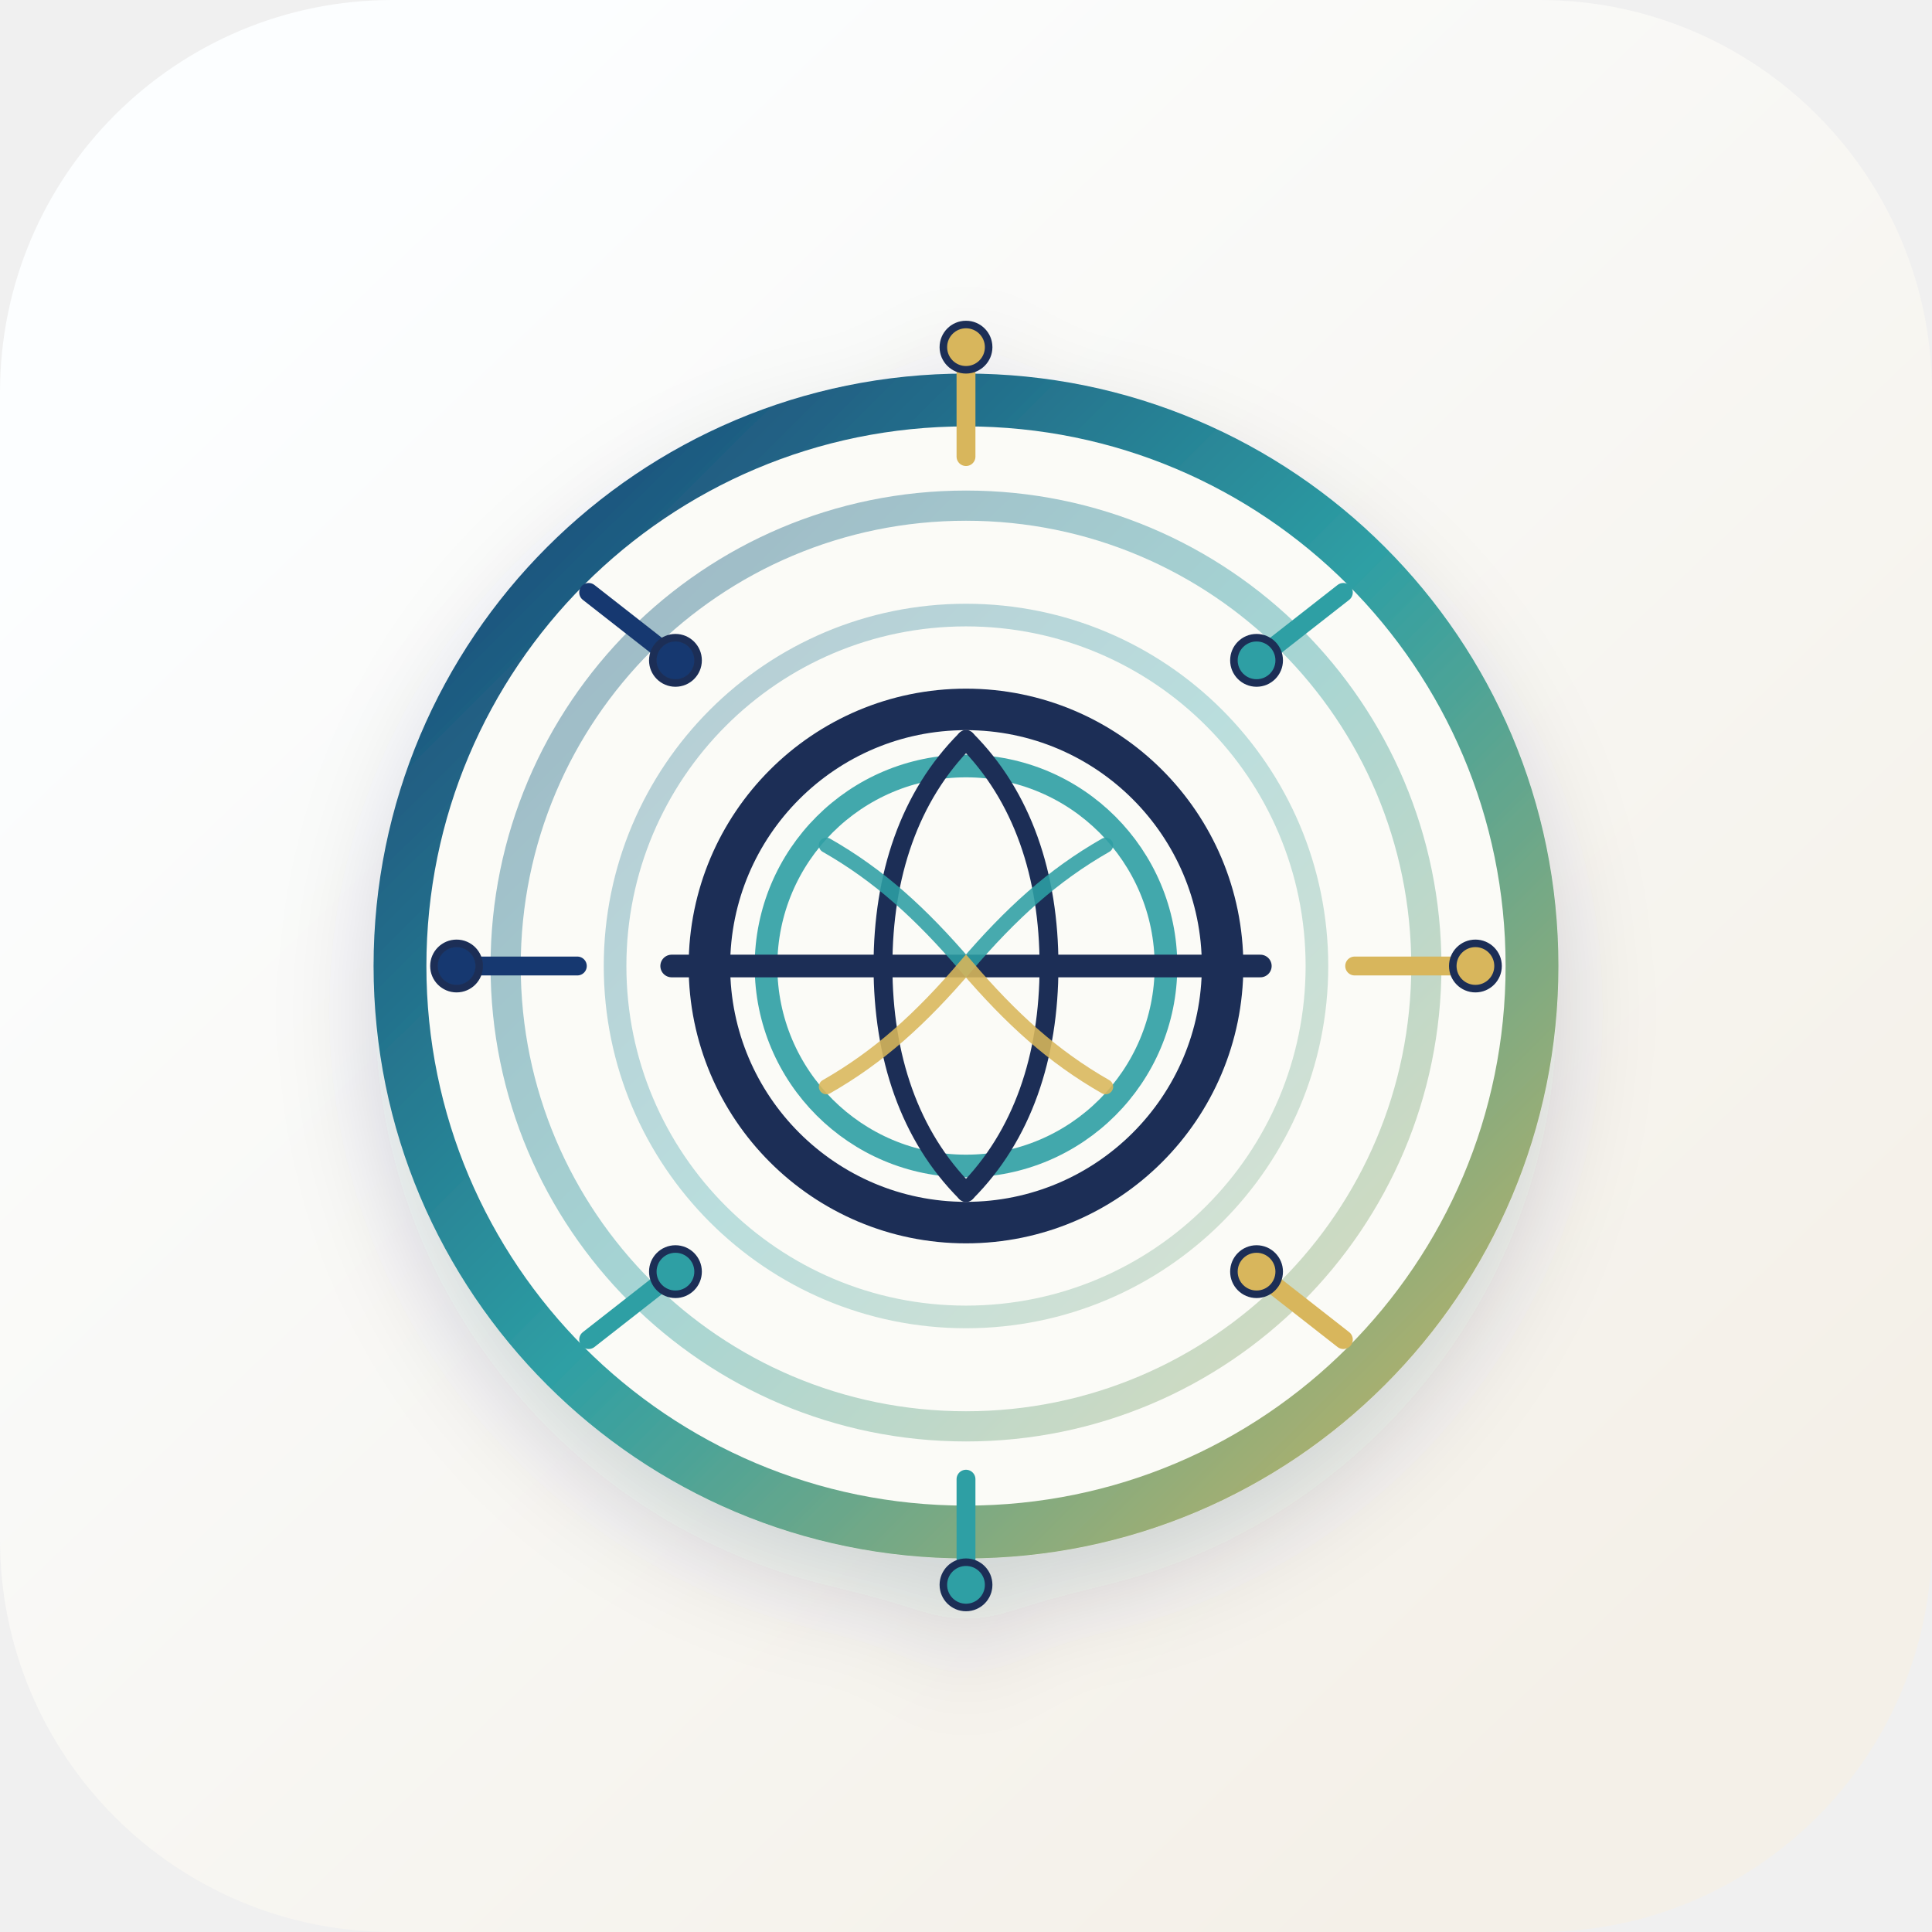
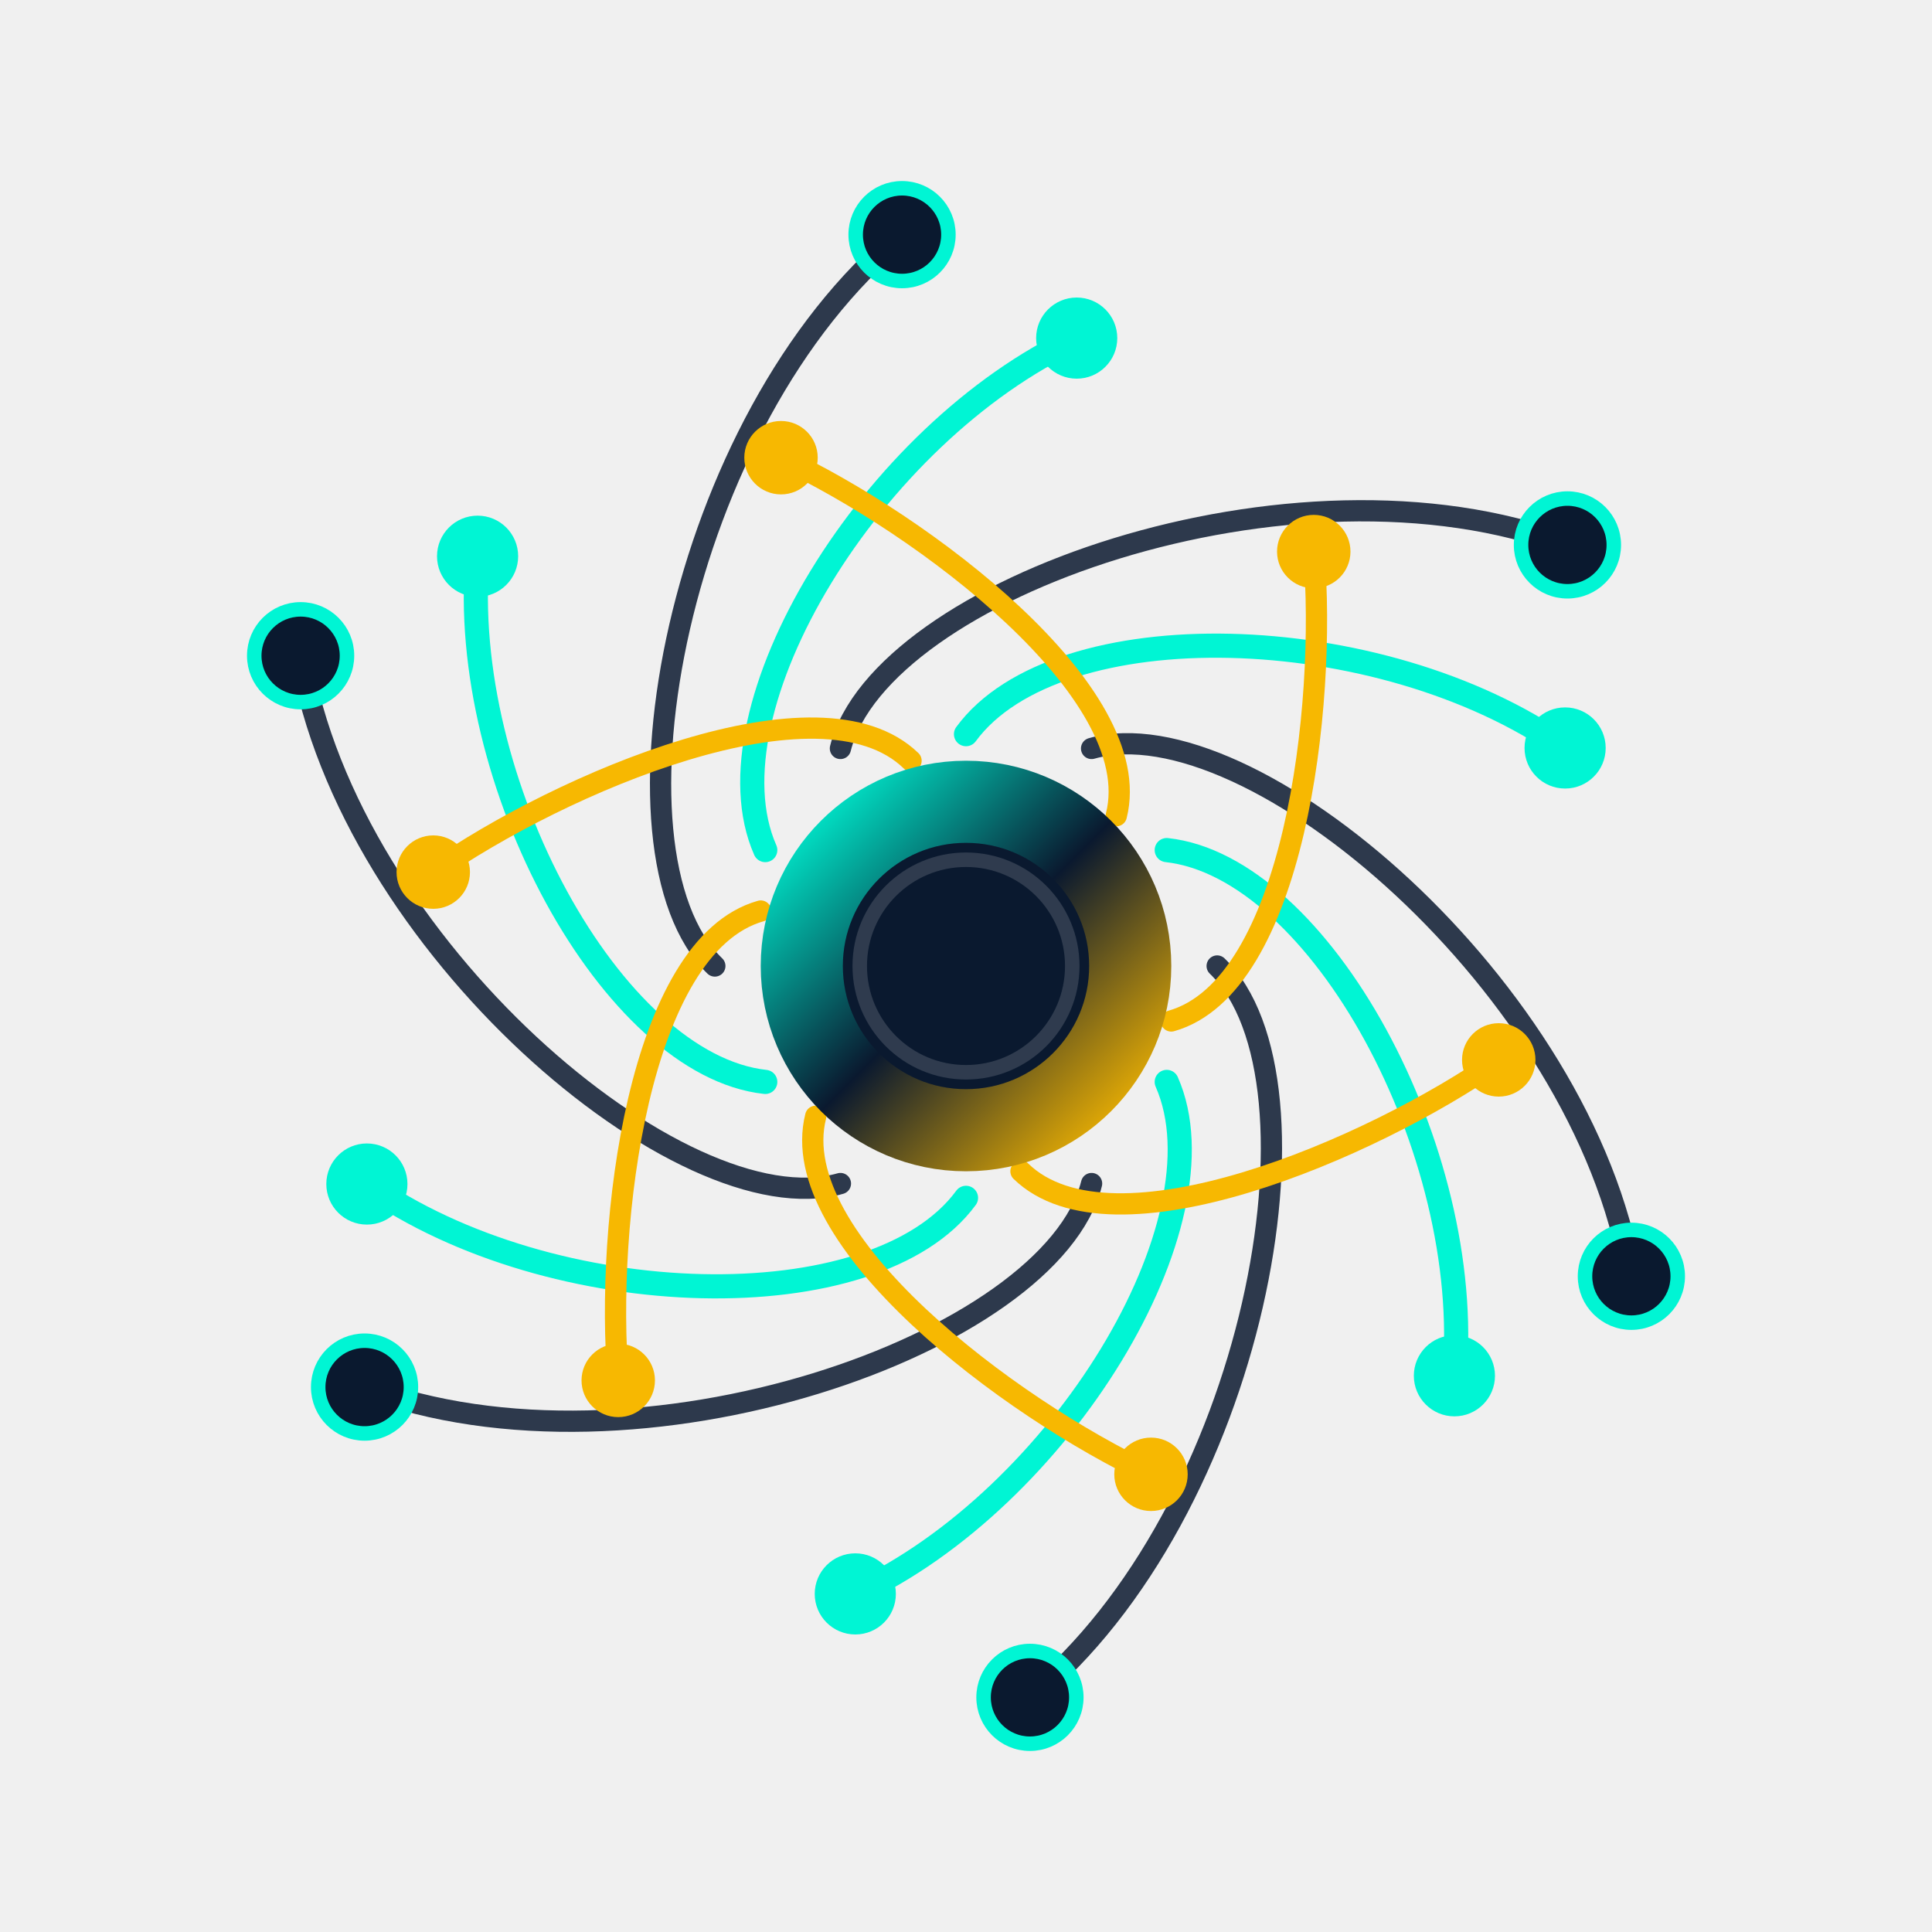
- <svg xmlns="http://www.w3.org/2000/svg" width="1024" height="1024" viewBox="0 0 1024 1024" fill="none" role="img" aria-labelledby="title desc">
+ <svg xmlns="http://www.w3.org/2000/svg" viewBox="0 0 200 200" width="512" height="512" role="img" aria-labelledby="op-title op-desc">
  <defs>
-     <linearGradient id="bg" x1="160" y1="136" x2="876" y2="884" gradientUnits="userSpaceOnUse">
-       <stop stop-color="#FCFEFF" />
-       <stop offset="1" stop-color="#F4F0E8" />
+     <linearGradient id="oGrad" x1="0%" y1="0%" x2="100%" y2="100%">
+       <stop offset="0%" stop-color="#00f5d4" />
+       <stop offset="50%" stop-color="#0a192f" />
+       <stop offset="100%" stop-color="#f7b801" />
    </linearGradient>
-     <linearGradient id="ring" x1="196" y1="194" x2="828" y2="828" gradientUnits="userSpaceOnUse">
-       <stop stop-color="#17386F" />
-       <stop offset="0.5" stop-color="#2E9FA4" />
-       <stop offset="1" stop-color="#D8B65B" />
-     </linearGradient>
-     <filter id="shadow" x="104" y="104" width="816" height="816" filterUnits="userSpaceOnUse">
-       <feDropShadow dx="0" dy="24" stdDeviation="26" flood-color="#1D2F57" flood-opacity="0.16" />
-     </filter>
  </defs>
-   <rect width="1024" height="1024" rx="208" fill="url(#bg)" />
-   <g filter="url(#shadow)">
-     <circle cx="512" cy="512" r="300" fill="#FBFBF7" />
-     <circle cx="512" cy="512" r="300" stroke="url(#ring)" stroke-width="28" />
-     <circle cx="512" cy="512" r="244" stroke="url(#ring)" stroke-width="16" opacity="0.42" />
-     <circle cx="512" cy="512" r="186" stroke="url(#ring)" stroke-width="12" opacity="0.32" />
-     <circle cx="512" cy="512" r="136" fill="none" stroke="#1D2F57" stroke-width="22" />
-     <circle cx="512" cy="512" r="106" fill="none" stroke="#2E9FA4" stroke-width="12" opacity="0.9" />
-     <path d="M512 242V184" stroke="#D8B65B" stroke-width="10" stroke-linecap="round" />
-     <path d="M512 840V784" stroke="#2E9FA4" stroke-width="10" stroke-linecap="round" />
-     <path d="M242 512H306" stroke="#17386F" stroke-width="10" stroke-linecap="round" />
-     <path d="M718 512H782" stroke="#D8B65B" stroke-width="10" stroke-linecap="round" />
-     <path d="M312 314L358 350" stroke="#17386F" stroke-width="10" stroke-linecap="round" />
-     <path d="M712 314L666 350" stroke="#2E9FA4" stroke-width="10" stroke-linecap="round" />
-     <path d="M312 710L358 674" stroke="#2E9FA4" stroke-width="10" stroke-linecap="round" />
-     <path d="M712 710L666 674" stroke="#D8B65B" stroke-width="10" stroke-linecap="round" />
-     <circle cx="512" cy="184" r="12" fill="#D8B65B" stroke="#1D2F57" stroke-width="4" />
-     <circle cx="512" cy="840" r="12" fill="#2E9FA4" stroke="#1D2F57" stroke-width="4" />
-     <circle cx="242" cy="512" r="12" fill="#17386F" stroke="#1D2F57" stroke-width="4" />
-     <circle cx="782" cy="512" r="12" fill="#D8B65B" stroke="#1D2F57" stroke-width="4" />
-     <circle cx="358" cy="350" r="12" fill="#17386F" stroke="#1D2F57" stroke-width="4" />
-     <circle cx="666" cy="350" r="12" fill="#2E9FA4" stroke="#1D2F57" stroke-width="4" />
-     <circle cx="358" cy="674" r="12" fill="#2E9FA4" stroke="#1D2F57" stroke-width="4" />
-     <circle cx="666" cy="674" r="12" fill="#D8B65B" stroke="#1D2F57" stroke-width="4" />
-     <path d="M356 512H668" stroke="#1D2F57" stroke-width="12" stroke-linecap="round" />
-     <path d="M512 392C482 422 468 464 468 512C468 560 482 602 512 632" stroke="#1D2F57" stroke-width="10" stroke-linecap="round" />
-     <path d="M512 392C542 422 556 464 556 512C556 560 542 602 512 632" stroke="#1D2F57" stroke-width="10" stroke-linecap="round" />
-     <path d="M438 448C466 464 488 484 512 512C536 484 558 464 586 448" stroke="#2E9FA4" stroke-width="8" stroke-linecap="round" opacity="0.88" />
-     <path d="M438 576C466 560 488 540 512 512C536 540 558 560 586 576" stroke="#D8B65B" stroke-width="8" stroke-linecap="round" opacity="0.88" />
-   </g>
+   <path d="M 126.00 100.00 C 138.21 111.82, 129.97 156.55, 106.62 175.71" fill="none" stroke="#0a192f" stroke-width="2.2" stroke-linecap="round" opacity="0.85" />
+   <circle cx="106.62" cy="175.71" r="4.8" fill="#0a192f" stroke="#00f5d4" stroke-width="1.5" />
+   <path d="M 113.00 122.52 C 108.87 139.00, 66.01 154.23, 37.74 143.59" fill="none" stroke="#0a192f" stroke-width="2.2" stroke-linecap="round" opacity="0.85" />
+   <circle cx="37.74" cy="143.59" r="4.8" fill="#0a192f" stroke="#00f5d4" stroke-width="1.5" />
+   <path d="M 87.00 122.52 C 70.66 127.18, 36.04 97.68, 31.12 67.88" fill="none" stroke="#0a192f" stroke-width="2.2" stroke-linecap="round" opacity="0.85" />
+   <circle cx="31.12" cy="67.88" r="4.8" fill="#0a192f" stroke="#00f5d4" stroke-width="1.5" />
+   <path d="M 74.00 100.00 C 61.79 88.18, 70.03 43.45, 93.38 24.29" fill="none" stroke="#0a192f" stroke-width="2.2" stroke-linecap="round" opacity="0.85" />
+   <circle cx="93.38" cy="24.29" r="4.8" fill="#0a192f" stroke="#00f5d4" stroke-width="1.5" />
+   <path d="M 87.00 77.48 C 91.13 61.00, 133.99 45.77, 162.26 56.41" fill="none" stroke="#0a192f" stroke-width="2.2" stroke-linecap="round" opacity="0.85" />
+   <circle cx="162.26" cy="56.41" r="4.8" fill="#0a192f" stroke="#00f5d4" stroke-width="1.5" />
+   <path d="M 113.00 77.48 C 129.34 72.82, 163.96 102.32, 168.88 132.12" fill="none" stroke="#0a192f" stroke-width="2.2" stroke-linecap="round" opacity="0.85" />
+   <circle cx="168.88" cy="132.12" r="4.8" fill="#0a192f" stroke="#00f5d4" stroke-width="1.5" />
+   <path d="M 120.78 112.00 C 127.19 126.55, 109.78 155.14, 88.54 165.00" fill="none" stroke="#00f5d4" stroke-width="2.5" stroke-linecap="round" />
+   <circle cx="88.54" cy="165.00" r="4.2" fill="#00f5d4" />
+   <path d="M 100.00 124.00 C 90.60 136.82, 57.14 136.04, 37.98 122.57" fill="none" stroke="#00f5d4" stroke-width="2.5" stroke-linecap="round" />
+   <circle cx="37.98" cy="122.57" r="4.2" fill="#00f5d4" />
+   <path d="M 79.22 112.00 C 63.41 110.27, 47.36 80.90, 49.44 57.58" fill="none" stroke="#00f5d4" stroke-width="2.5" stroke-linecap="round" />
+   <circle cx="49.44" cy="57.58" r="4.2" fill="#00f5d4" />
+   <path d="M 79.22 88.00 C 72.81 73.45, 90.22 44.86, 111.46 35.00" fill="none" stroke="#00f5d4" stroke-width="2.5" stroke-linecap="round" />
+   <circle cx="111.46" cy="35.00" r="4.2" fill="#00f5d4" />
+   <path d="M 100.00 76.00 C 109.40 63.18, 142.86 63.96, 162.02 77.43" fill="none" stroke="#00f5d4" stroke-width="2.5" stroke-linecap="round" />
+   <circle cx="162.02" cy="77.43" r="4.2" fill="#00f5d4" />
+   <path d="M 120.78 88.00 C 136.59 89.73, 152.64 119.10, 150.56 142.42" fill="none" stroke="#00f5d4" stroke-width="2.5" stroke-linecap="round" />
+   <circle cx="150.56" cy="142.42" r="4.2" fill="#00f5d4" />
+   <path d="M 121.25 105.69 C 133.94 102.10, 137.37 73.17, 136.00 57.10" fill="none" stroke="#f7b801" stroke-width="2.2" stroke-linecap="round" />
+   <circle cx="136.00" cy="57.10" r="3.8" fill="#f7b801" />
+   <path d="M 105.69 121.25 C 115.15 130.44, 141.92 118.95, 155.15 109.72" fill="none" stroke="#f7b801" stroke-width="2.2" stroke-linecap="round" />
+   <circle cx="155.15" cy="109.72" r="3.8" fill="#f7b801" />
+   <path d="M 84.44 115.56 C 81.21 128.34, 104.55 145.77, 119.15 152.62" fill="none" stroke="#f7b801" stroke-width="2.2" stroke-linecap="round" />
+   <circle cx="119.15" cy="152.62" r="3.8" fill="#f7b801" />
+   <path d="M 78.75 94.31 C 66.06 97.90, 62.63 126.83, 64.00 142.90" fill="none" stroke="#f7b801" stroke-width="2.2" stroke-linecap="round" />
+   <circle cx="64.00" cy="142.90" r="3.8" fill="#f7b801" />
+   <path d="M 94.31 78.75 C 84.85 69.56, 58.08 81.05, 44.85 90.28" fill="none" stroke="#f7b801" stroke-width="2.2" stroke-linecap="round" />
+   <circle cx="44.85" cy="90.28" r="3.8" fill="#f7b801" />
+   <path d="M 115.56 84.44 C 118.79 71.66, 95.45 54.23, 80.85 47.38" fill="none" stroke="#f7b801" stroke-width="2.2" stroke-linecap="round" />
+   <circle cx="80.85" cy="47.38" r="3.8" fill="#f7b801" />
+   <circle cx="100" cy="100" r="17" fill="#0a192f" />
+   <circle cx="100" cy="100" r="17" stroke="url(#oGrad)" stroke-width="8.5" fill="none" />
+   <circle cx="100" cy="100" r="11" fill="none" stroke="#ffffff" stroke-width="1.5" opacity="0.15" />
</svg>
